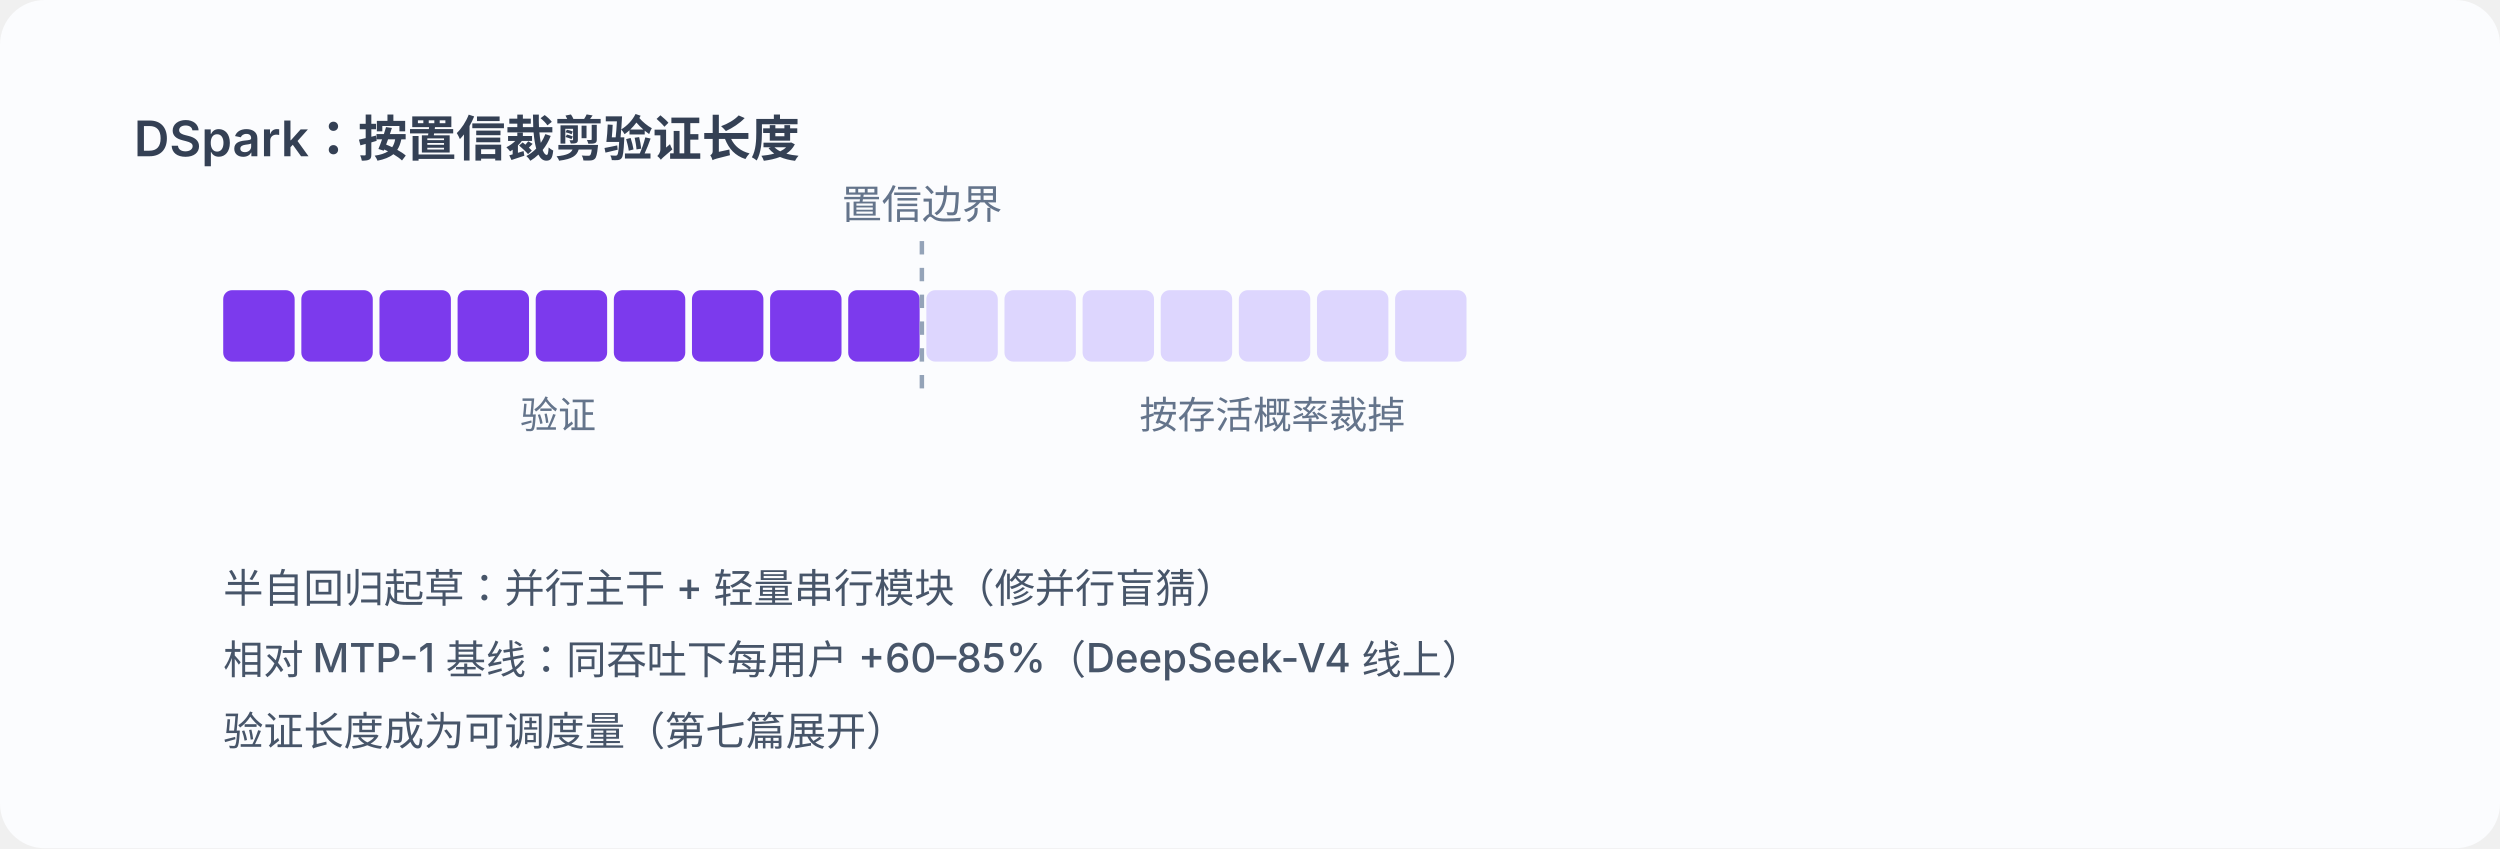
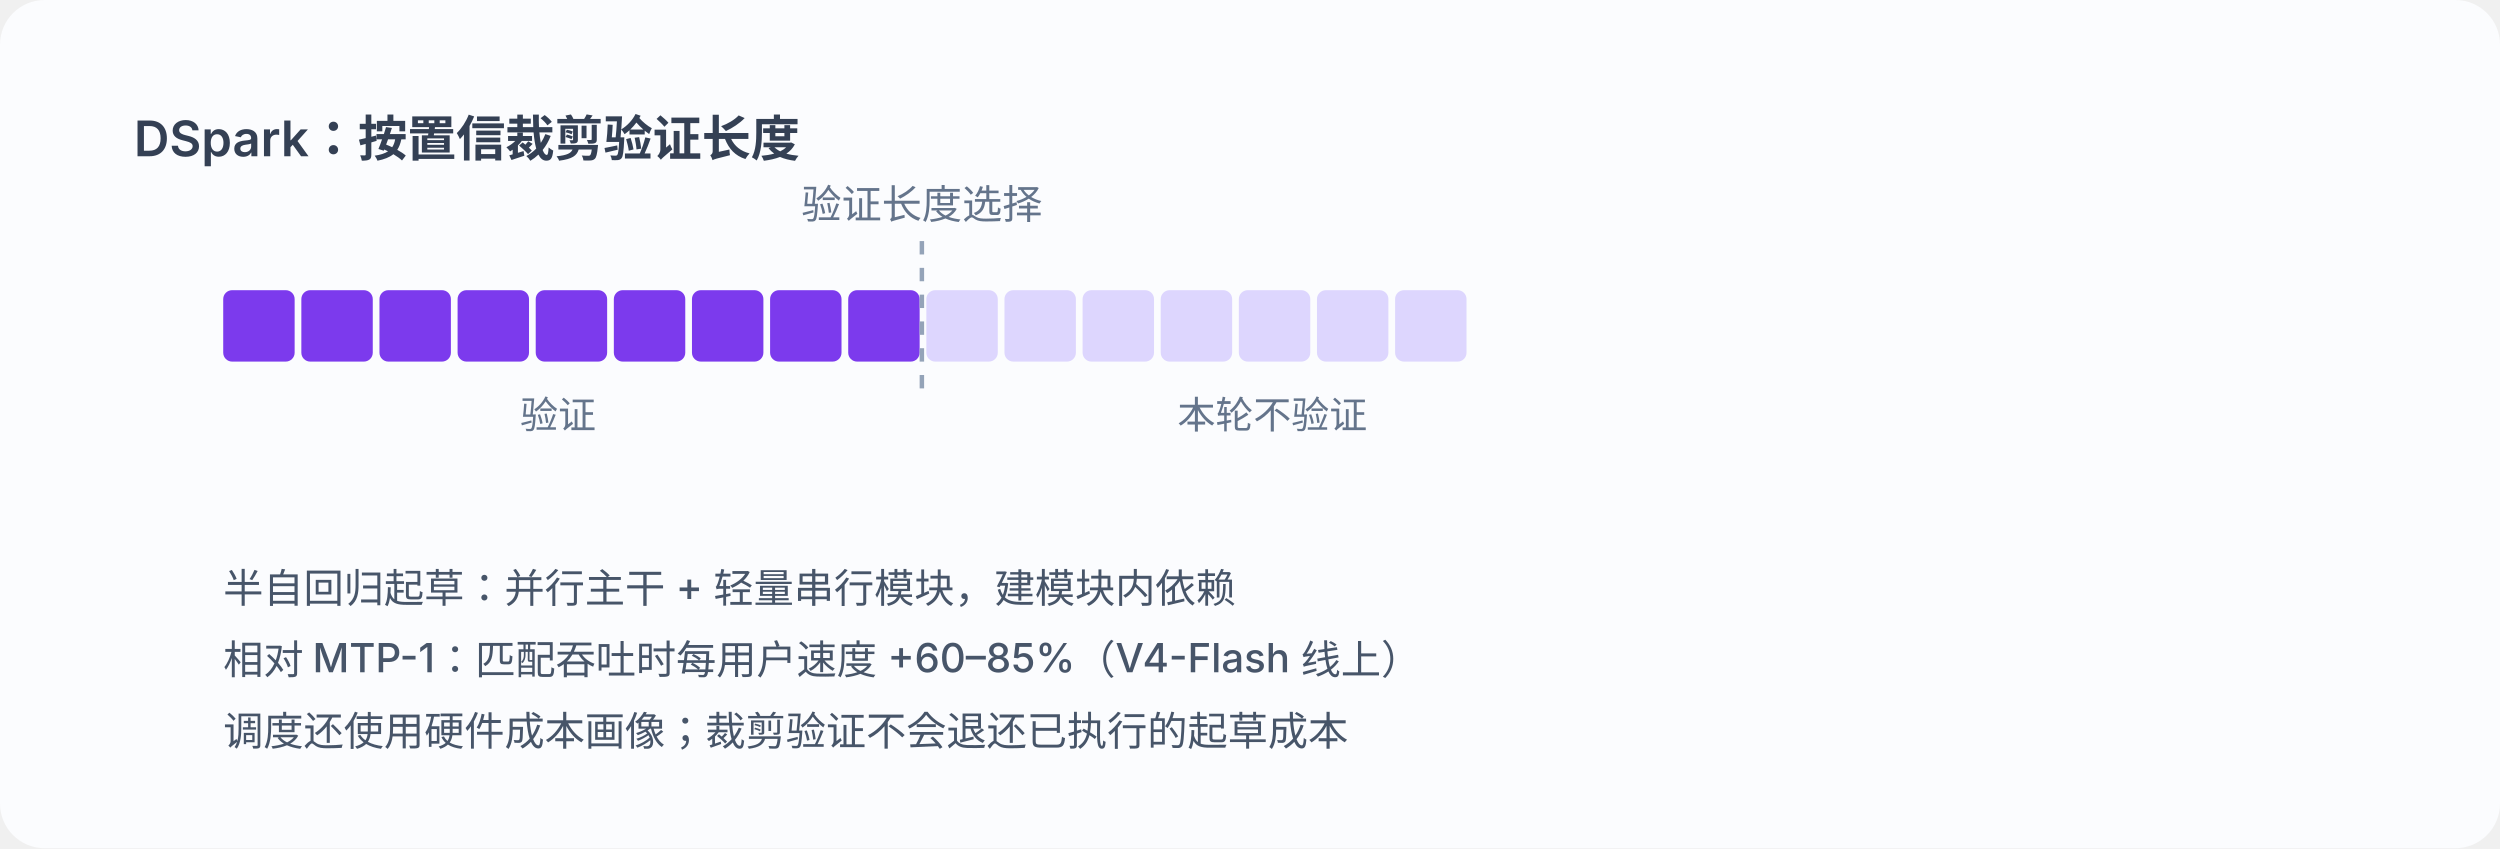
<svg xmlns="http://www.w3.org/2000/svg" width="1120" height="380" viewBox="0 0 1120 380" role="img" aria-labelledby="title desc">
  <style>
    .bg { fill: #fbfcfe; }
    .guide { stroke: #94a3b8; stroke-width: 1.5; stroke-dasharray: 5 7; }
    .label { fill: #344054; font: 600 22px -apple-system, BlinkMacSystemFont, "PingFang SC", "Microsoft YaHei", sans-serif; }
    .muted { fill: #64748b; font: 500 18px -apple-system, BlinkMacSystemFont, "PingFang SC", "Microsoft YaHei", sans-serif; }
    .note { fill: #475569; font: 500 18px -apple-system, BlinkMacSystemFont, "PingFang SC", "Microsoft YaHei", sans-serif; }
    .in { fill: #ffffff; font: 600 17px -apple-system, BlinkMacSystemFont, "PingFang SC", "Microsoft YaHei", sans-serif; }
    .blk { fill: #64748b; font: 500 17px -apple-system, BlinkMacSystemFont, "PingFang SC", "Microsoft YaHei", sans-serif; }
    .on { fill: #344054; font: 600 18px -apple-system, BlinkMacSystemFont, "PingFang SC", "Microsoft YaHei", sans-serif; }
  </style>
  <rect class="bg" width="1120" height="380" rx="20" />
  <text class="label" x="60" y="70">DSpark：按置信裁剪验证长度</text>
  <rect x="100" y="130" width="32" height="32" rx="4" fill="#7c3aed" />
  <rect x="135" y="130" width="32" height="32" rx="4" fill="#7c3aed" />
  <rect x="170" y="130" width="32" height="32" rx="4" fill="#7c3aed" />
  <rect x="205" y="130" width="32" height="32" rx="4" fill="#7c3aed" />
  <rect x="240" y="130" width="32" height="32" rx="4" fill="#7c3aed" />
  <rect x="275" y="130" width="32" height="32" rx="4" fill="#7c3aed" />
  <rect x="310" y="130" width="32" height="32" rx="4" fill="#7c3aed" />
  <rect x="345" y="130" width="32" height="32" rx="4" fill="#7c3aed" />
  <rect x="380" y="130" width="32" height="32" rx="4" fill="#7c3aed" />
  <rect x="415" y="130" width="32" height="32" rx="4" fill="#ddd6fe" />
  <rect x="450" y="130" width="32" height="32" rx="4" fill="#ddd6fe" />
  <rect x="485" y="130" width="32" height="32" rx="4" fill="#ddd6fe" />
  <rect x="520" y="130" width="32" height="32" rx="4" fill="#ddd6fe" />
  <rect x="555" y="130" width="32" height="32" rx="4" fill="#ddd6fe" />
  <rect x="590" y="130" width="32" height="32" rx="4" fill="#ddd6fe" />
  <rect x="625" y="130" width="32" height="32" rx="4" fill="#ddd6fe" />
  <path fill="none" stroke="#94a3b8" stroke-width="2" stroke-dasharray="6 6" d="M413 108 V 178" />
-   <text class="muted" x="413" y="98" text-anchor="middle">置信边界</text>
+   <text class="muted" x="413" y="98" text-anchor="middle">验证长度选择</text>
  <text class="blk" x="250" y="192" text-anchor="middle">验证</text>
-   <text class="blk" x="570" y="192" text-anchor="middle">按存活概率裁掉</text>
-   <text class="note" x="100" y="270">半自回归起草：并行主干 + 轻量串行模块（修并行盲猜）</text>
-   <text class="note" x="100" y="302">相对 MTP-1 基线：同吞吐下每用户 +60–85%（DeepSeek-V4 线上）</text>
-   <text class="note" x="100" y="334">验证长度成为可调度量（第七篇展开）</text>
+   <text class="blk" x="570" y="192" text-anchor="middle">本轮不验证</text>
+   <text class="note" x="100" y="270">半自回归起草：并行主干 + 轻量串行模块，建模块内依赖</text>
+   <text class="note" x="100" y="302">相对 MTP-1：匹配吞吐时每用户速度 +60–85%（V4-Flash 线上）</text>
+   <text class="note" x="100" y="334">调度还使用硬件成本画像；裁剪验证不会退还已执行的起草成本</text>
</svg>
